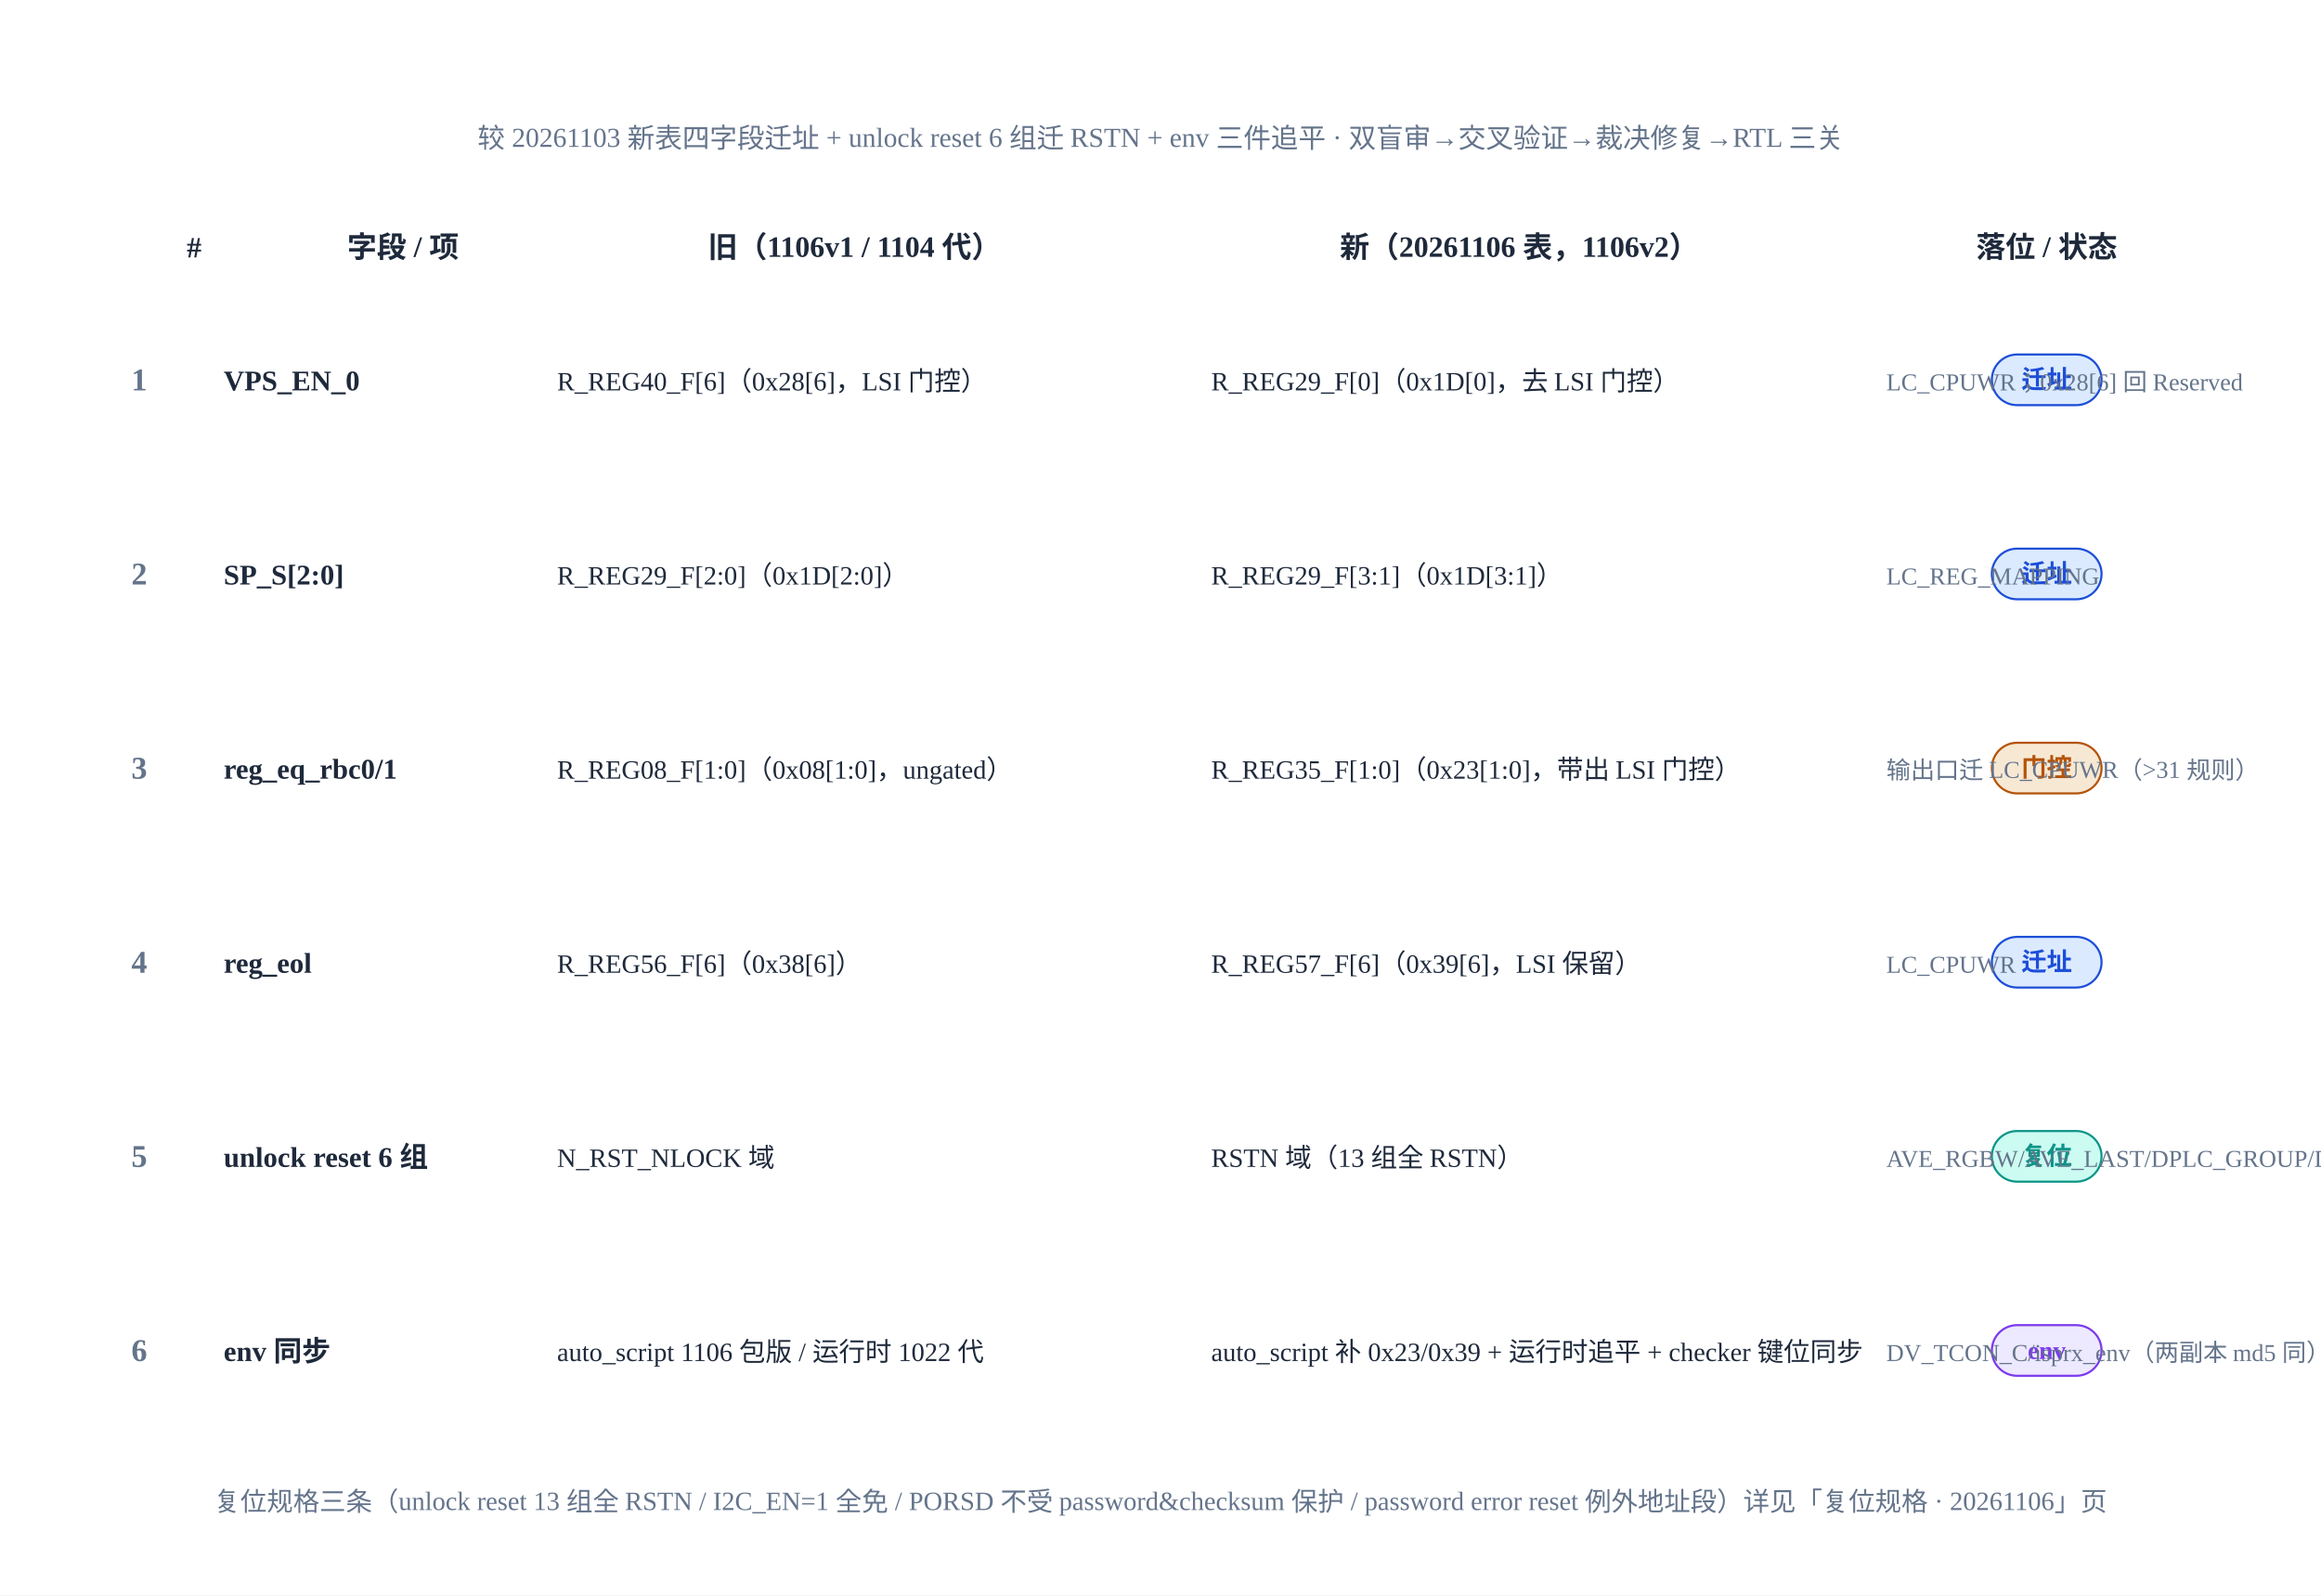
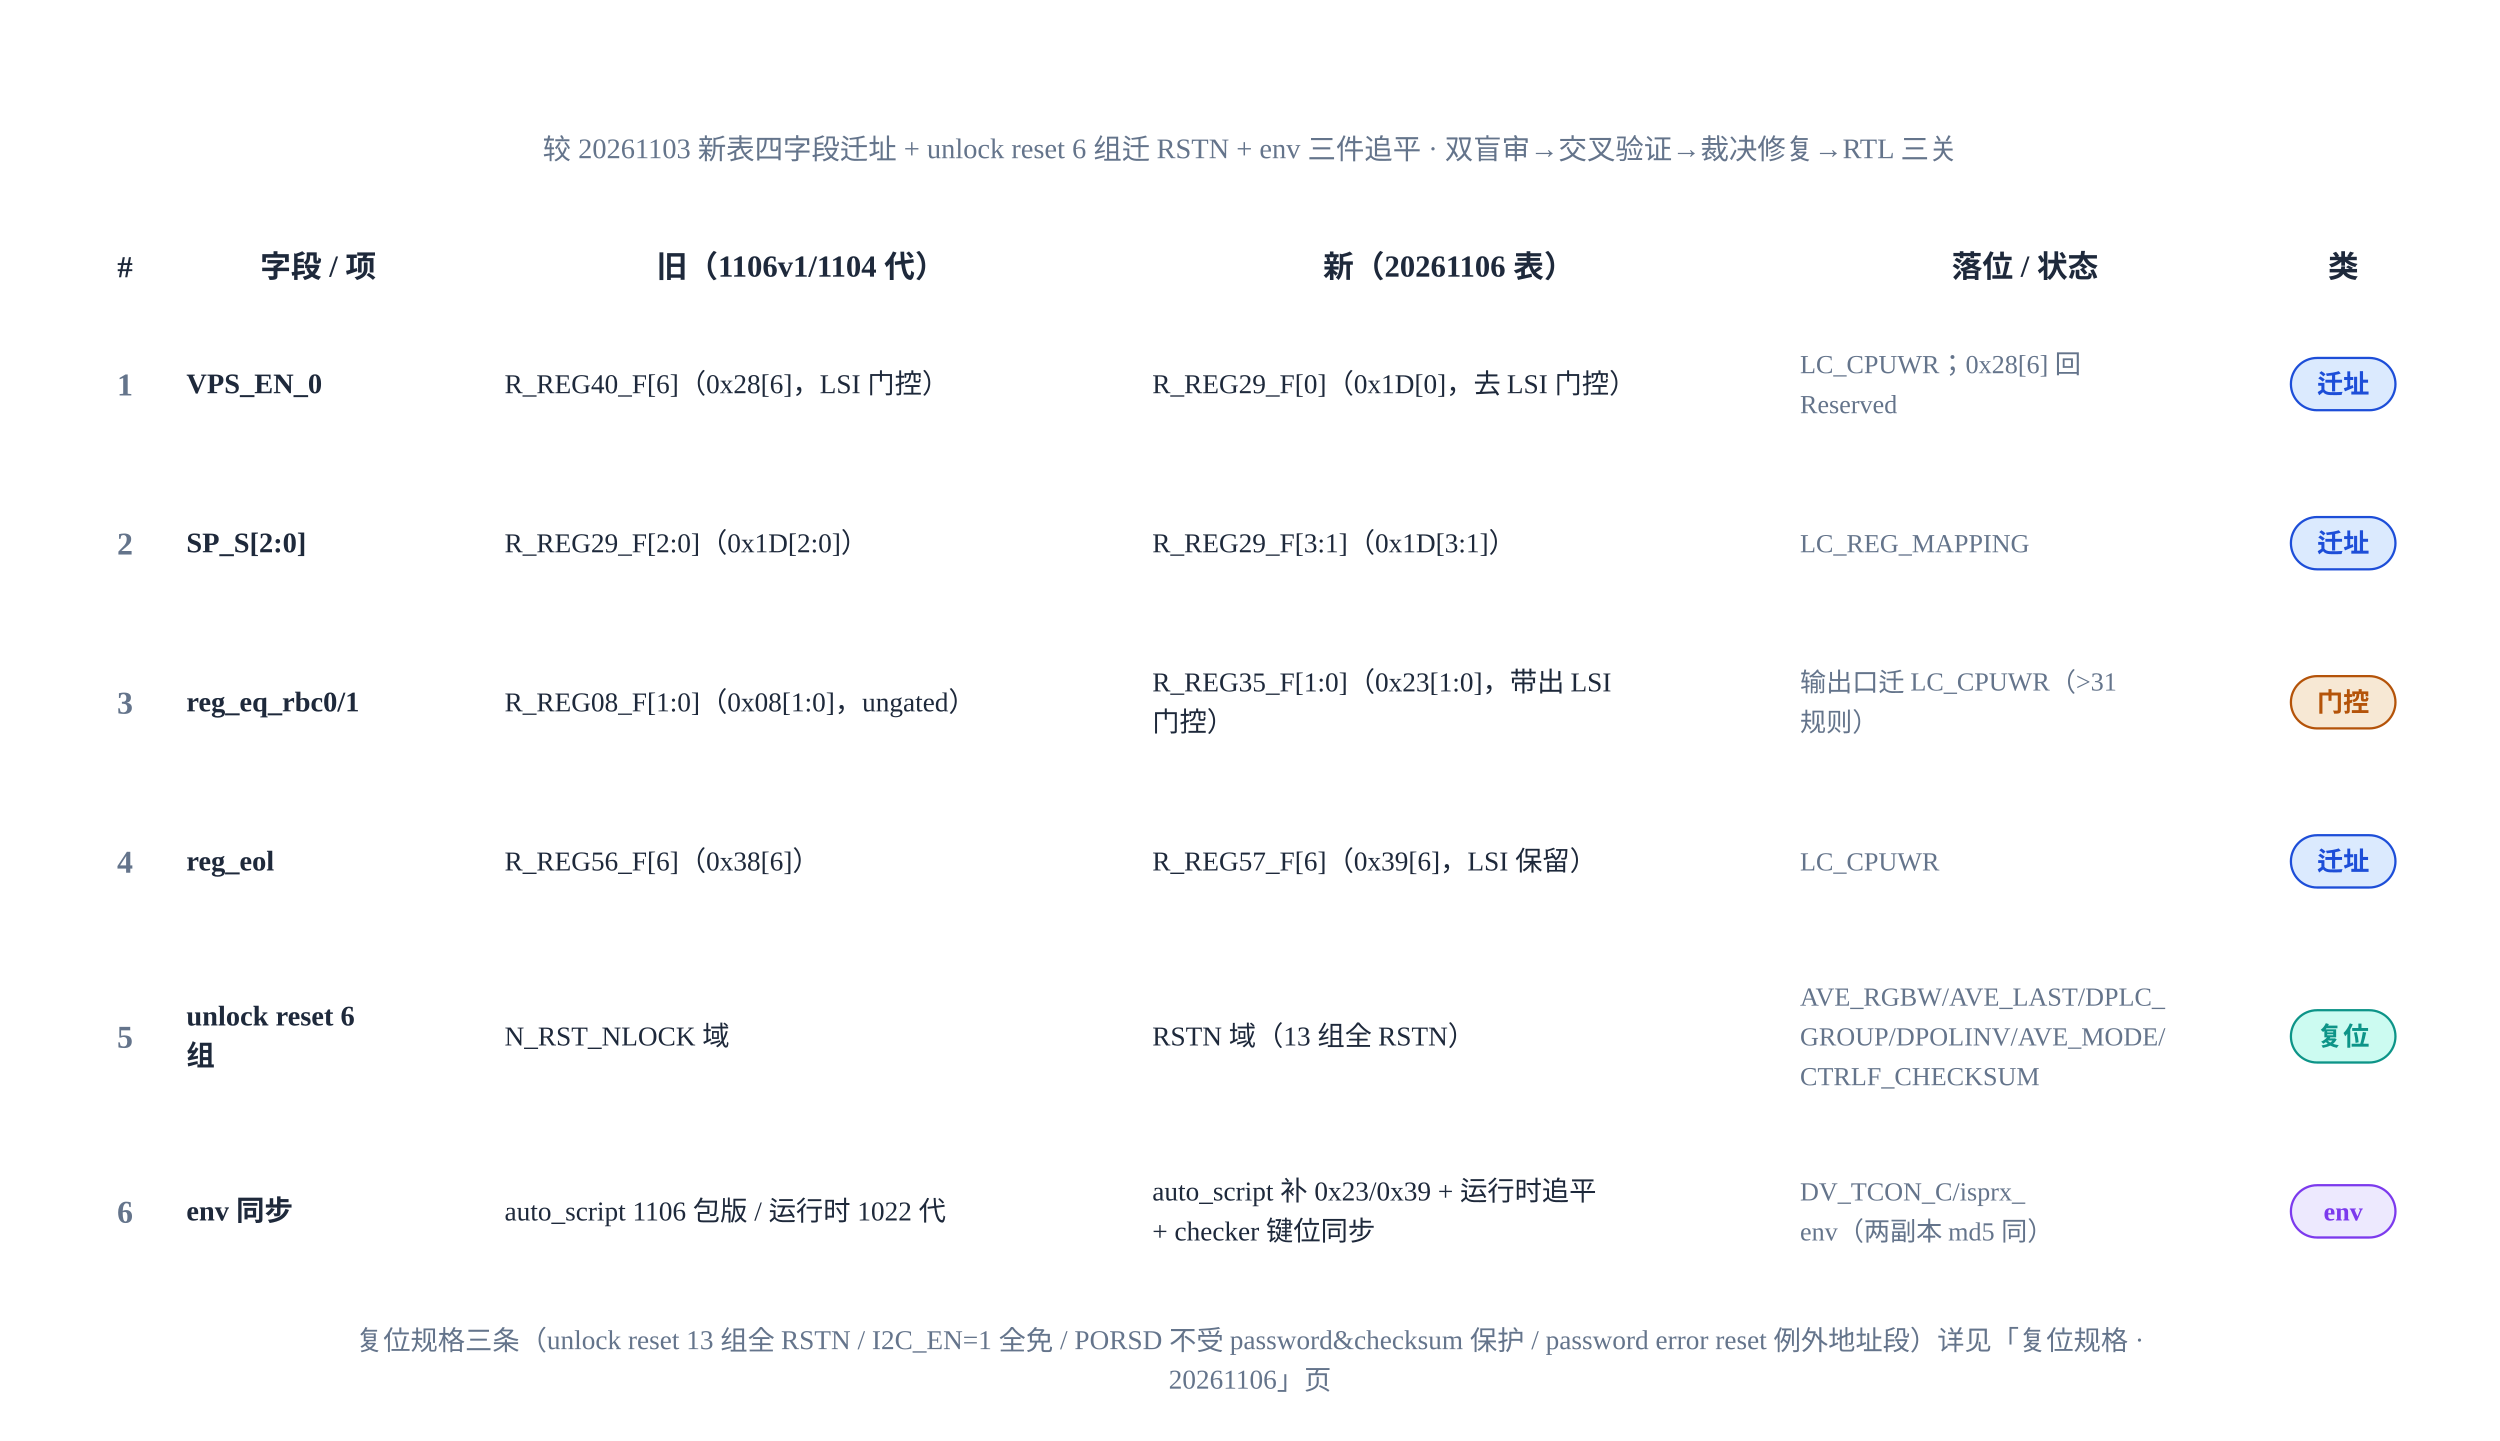
- <svg xmlns="http://www.w3.org/2000/svg" width="1100" height="756" viewBox="0 0 1100 756" style="background:#ffffff">
-   <rect width="1100" height="756" fill="#ffffff" />
+ <svg xmlns="http://www.w3.org/2000/svg" width="1100" height="634" viewBox="0 0 1100 634" style="background:#ffffff">
+   <rect width="1100" height="634" fill="#ffffff" />
  <text x="550.0" y="42" text-anchor="middle" class="title" font-size="22" font-weight="bold" fill="#1e293b">20261106 表 · 字段迁址 + 复位维度（1106v2）</text>
-   <text x="550.0" y="70" text-anchor="middle" font-size="13" fill="#64748b">较 20261103 新表四字段迁址 + unlock reset 6 组迁 RSTN + env 三件追平 · 双盲审→交叉验证→裁决修复→RTL 三关</text>
+   <text x="550.0" y="70" text-anchor="middle" font-size="12.5" fill="#64748b">较 20261103 新表四字段迁址 + unlock reset 6 组迁 RSTN + env 三件追平 · 双盲审→交叉验证→裁决修复→RTL 三关</text>
  <rect class="head" x="40" y="100" width="1020" height="34" fill="#f1f5f9" />
-   <text x="92.0" y="122" text-anchor="middle" font-size="14" font-weight="700" fill="#1e293b">#</text>
-   <text x="191.0" y="122" text-anchor="middle" font-size="14" font-weight="700" fill="#1e293b">字段 / 项</text>
-   <text x="405.0" y="122" text-anchor="middle" font-size="14" font-weight="700" fill="#1e293b">旧（1106v1 / 1104 代）</text>
-   <text x="720.0" y="122" text-anchor="middle" font-size="14" font-weight="700" fill="#1e293b">新（20261106 表，1106v2）</text>
-   <text x="970.0" y="122" text-anchor="middle" font-size="14" font-weight="700" fill="#1e293b">落位 / 状态</text>
-   <rect class="row" style="animation-delay:0.15s" x="40" y="134" width="1020" height="92" fill="#ffffff" stroke="#e2e8f0" stroke-width="1" />
-   <text x="66.0" y="185.0" text-anchor="middle" font-size="15" font-weight="700" fill="#64748b">1</text>
-   <text x="106" y="185.0" font-size="13.5" font-weight="600" fill="#1e293b">VPS_EN_0</text>
-   <text x="264" y="185.0" font-size="12.5" fill="#1e293b">R_REG40_F[6]（0x28[6]，LSI 门控）</text>
-   <text x="574" y="185.0" font-size="12.5" fill="#1e293b">R_REG29_F[0]（0x1D[0]，去 LSI 门控）</text>
-   <rect x="944.0" y="168.0" width="52" height="24" rx="12" fill="#dbeafe" stroke="#1d4ed8" stroke-width="1" />
-   <text x="970.0" y="184.0" text-anchor="middle" font-size="12" font-weight="700" fill="#1d4ed8">迁址</text>
-   <text x="894" y="185.0" font-size="11.5" fill="#64748b">LC_CPUWR；0x28[6] 回 Reserved</text>
-   <rect class="row" style="animation-delay:0.29s" x="40" y="226" width="1020" height="92" fill="#f8fafc" stroke="#e2e8f0" stroke-width="1" />
-   <text x="66.0" y="277.0" text-anchor="middle" font-size="15" font-weight="700" fill="#64748b">2</text>
-   <text x="106" y="277.0" font-size="13.5" font-weight="600" fill="#1e293b">SP_S[2:0]</text>
-   <text x="264" y="277.0" font-size="12.5" fill="#1e293b">R_REG29_F[2:0]（0x1D[2:0]）</text>
-   <text x="574" y="277.0" font-size="12.5" fill="#1e293b">R_REG29_F[3:1]（0x1D[3:1]）</text>
-   <rect x="944.0" y="260.0" width="52" height="24" rx="12" fill="#dbeafe" stroke="#1d4ed8" stroke-width="1" />
-   <text x="970.0" y="276.0" text-anchor="middle" font-size="12" font-weight="700" fill="#1d4ed8">迁址</text>
-   <text x="894" y="277.0" font-size="11.5" fill="#64748b">LC_REG_MAPPING</text>
-   <rect class="row" style="animation-delay:0.43s" x="40" y="318" width="1020" height="92" fill="#ffffff" stroke="#e2e8f0" stroke-width="1" />
-   <text x="66.0" y="369.0" text-anchor="middle" font-size="15" font-weight="700" fill="#64748b">3</text>
-   <text x="106" y="369.0" font-size="13.5" font-weight="600" fill="#1e293b">reg_eq_rbc0/1</text>
-   <text x="264" y="369.0" font-size="12.5" fill="#1e293b">R_REG08_F[1:0]（0x08[1:0]，ungated）</text>
-   <text x="574" y="369.0" font-size="12.5" fill="#1e293b">R_REG35_F[1:0]（0x23[1:0]，带出 LSI 门控）</text>
-   <rect x="944.0" y="352.0" width="52" height="24" rx="12" fill="#f7e8d4" stroke="#b45309" stroke-width="1" />
-   <text x="970.0" y="368.0" text-anchor="middle" font-size="12" font-weight="700" fill="#b45309">门控</text>
-   <text x="894" y="369.0" font-size="11.5" fill="#64748b">输出口迁 LC_CPUWR（&gt;31 规则）</text>
-   <rect class="row" style="animation-delay:0.57s" x="40" y="410" width="1020" height="92" fill="#f8fafc" stroke="#e2e8f0" stroke-width="1" />
-   <text x="66.0" y="461.0" text-anchor="middle" font-size="15" font-weight="700" fill="#64748b">4</text>
-   <text x="106" y="461.0" font-size="13.5" font-weight="600" fill="#1e293b">reg_eol</text>
-   <text x="264" y="461.0" font-size="12.5" fill="#1e293b">R_REG56_F[6]（0x38[6]）</text>
-   <text x="574" y="461.0" font-size="12.5" fill="#1e293b">R_REG57_F[6]（0x39[6]，LSI 保留）</text>
-   <rect x="944.0" y="444.0" width="52" height="24" rx="12" fill="#dbeafe" stroke="#1d4ed8" stroke-width="1" />
-   <text x="970.0" y="460.0" text-anchor="middle" font-size="12" font-weight="700" fill="#1d4ed8">迁址</text>
-   <text x="894" y="461.0" font-size="11.5" fill="#64748b">LC_CPUWR</text>
-   <rect class="row" style="animation-delay:0.71s" x="40" y="502" width="1020" height="92" fill="#ffffff" stroke="#e2e8f0" stroke-width="1" />
-   <text x="66.0" y="553.0" text-anchor="middle" font-size="15" font-weight="700" fill="#64748b">5</text>
-   <text x="106" y="553.0" font-size="13.5" font-weight="600" fill="#1e293b">unlock reset 6 组</text>
-   <text x="264" y="553.0" font-size="12.5" fill="#1e293b">N_RST_NLOCK 域</text>
-   <text x="574" y="553.0" font-size="12.5" fill="#1e293b">RSTN 域（13 组全 RSTN）</text>
-   <rect x="944.0" y="536.0" width="52" height="24" rx="12" fill="#ccfbf1" stroke="#0d9488" stroke-width="1" />
-   <text x="970.0" y="552.0" text-anchor="middle" font-size="12" font-weight="700" fill="#0d9488">复位</text>
-   <text x="894" y="553.0" font-size="11.5" fill="#64748b">AVE_RGBW/AVE_LAST/DPLC_GROUP/DPOLINV/AVE_MODE/CTRLF_CHECKSUM</text>
-   <rect class="row" style="animation-delay:0.85s" x="40" y="594" width="1020" height="92" fill="#f8fafc" stroke="#e2e8f0" stroke-width="1" />
-   <text x="66.0" y="645.0" text-anchor="middle" font-size="15" font-weight="700" fill="#64748b">6</text>
-   <text x="106" y="645.0" font-size="13.5" font-weight="600" fill="#1e293b">env 同步</text>
-   <text x="264" y="645.0" font-size="12.5" fill="#1e293b">auto_script 1106 包版 / 运行时 1022 代</text>
-   <text x="574" y="645.0" font-size="12.5" fill="#1e293b">auto_script 补 0x23/0x39 + 运行时追平 + checker 键位同步</text>
-   <rect x="944.0" y="628.0" width="52" height="24" rx="12" fill="#ede9fe" stroke="#7c3aed" stroke-width="1" />
-   <text x="970.0" y="644.0" text-anchor="middle" font-size="12" font-weight="700" fill="#7c3aed">env</text>
-   <text x="894" y="645.0" font-size="11.5" fill="#64748b">DV_TCON_C/isprx_env（两副本 md5 同）</text>
-   <text x="550.0" y="716" text-anchor="middle" font-size="12.5" fill="#64748b">复位规格三条（unlock reset 13 组全 RSTN / I2C_EN=1 全免 / PORSD 不受 password&amp;checksum 保护 / password error reset 例外地址段）详见「复位规格 · 20261106」页</text>
+   <text x="55.0" y="122" text-anchor="middle" font-size="13.5" font-weight="700" fill="#1e293b">#</text>
+   <text x="140.0" y="122" text-anchor="middle" font-size="13.5" font-weight="700" fill="#1e293b">字段 / 项</text>
+   <text x="352.5" y="122" text-anchor="middle" font-size="13.5" font-weight="700" fill="#1e293b">旧（1106v1/1104 代）</text>
+   <text x="637.5" y="122" text-anchor="middle" font-size="13.5" font-weight="700" fill="#1e293b">新（20261106 表）</text>
+   <text x="891.0" y="122" text-anchor="middle" font-size="13.5" font-weight="700" fill="#1e293b">落位 / 状态</text>
+   <text x="1031.0" y="122" text-anchor="middle" font-size="13.5" font-weight="700" fill="#1e293b">类</text>
+   <rect class="row" style="animation-delay:0.15s" x="40" y="134" width="1020" height="70" fill="#ffffff" stroke="#e2e8f0" stroke-width="1" />
+   <text x="55.0" y="174.0" text-anchor="middle" font-size="14" font-weight="700" fill="#64748b">1</text>
+   <text x="82" y="173.0" font-size="12.5" fill="#1e293b" font-weight="600">VPS_EN_0</text>
+   <text x="222" y="173.0" font-size="12" fill="#1e293b">R_REG40_F[6]（0x28[6]，LSI 门控）</text>
+   <text x="507" y="173.0" font-size="12" fill="#1e293b">R_REG29_F[0]（0x1D[0]，去 LSI 门控）</text>
+   <text x="792" y="164.2" font-size="11.5" fill="#64748b">LC_CPUWR；0x28[6] 回</text>
+   <text x="792" y="181.8" font-size="11.5" fill="#64748b">Reserved</text>
+   <rect x="1008.0" y="157.5" width="46" height="23" rx="11.5" fill="#dbeafe" stroke="#1d4ed8" stroke-width="1" />
+   <text x="1031.0" y="173.0" text-anchor="middle" font-size="11.5" font-weight="700" fill="#1d4ed8">迁址</text>
+   <rect class="row" style="animation-delay:0.29s" x="40" y="204" width="1020" height="70" fill="#f8fafc" stroke="#e2e8f0" stroke-width="1" />
+   <text x="55.0" y="244.0" text-anchor="middle" font-size="14" font-weight="700" fill="#64748b">2</text>
+   <text x="82" y="243.0" font-size="12.5" fill="#1e293b" font-weight="600">SP_S[2:0]</text>
+   <text x="222" y="243.0" font-size="12" fill="#1e293b">R_REG29_F[2:0]（0x1D[2:0]）</text>
+   <text x="507" y="243.0" font-size="12" fill="#1e293b">R_REG29_F[3:1]（0x1D[3:1]）</text>
+   <text x="792" y="243.0" font-size="11.5" fill="#64748b">LC_REG_MAPPING</text>
+   <rect x="1008.0" y="227.5" width="46" height="23" rx="11.5" fill="#dbeafe" stroke="#1d4ed8" stroke-width="1" />
+   <text x="1031.0" y="243.0" text-anchor="middle" font-size="11.5" font-weight="700" fill="#1d4ed8">迁址</text>
+   <rect class="row" style="animation-delay:0.43s" x="40" y="274" width="1020" height="70" fill="#ffffff" stroke="#e2e8f0" stroke-width="1" />
+   <text x="55.0" y="314.0" text-anchor="middle" font-size="14" font-weight="700" fill="#64748b">3</text>
+   <text x="82" y="313.0" font-size="12.5" fill="#1e293b" font-weight="600">reg_eq_rbc0/1</text>
+   <text x="222" y="313.0" font-size="12" fill="#1e293b">R_REG08_F[1:0]（0x08[1:0]，ungated）</text>
+   <text x="507" y="304.2" font-size="12" fill="#1e293b">R_REG35_F[1:0]（0x23[1:0]，带出 LSI</text>
+   <text x="507" y="321.8" font-size="12" fill="#1e293b">门控）</text>
+   <text x="792" y="304.2" font-size="11.5" fill="#64748b">输出口迁 LC_CPUWR（&gt;31</text>
+   <text x="792" y="321.8" font-size="11.5" fill="#64748b">规则）</text>
+   <rect x="1008.0" y="297.5" width="46" height="23" rx="11.5" fill="#f7e8d4" stroke="#b45309" stroke-width="1" />
+   <text x="1031.0" y="313.0" text-anchor="middle" font-size="11.5" font-weight="700" fill="#b45309">门控</text>
+   <rect class="row" style="animation-delay:0.57s" x="40" y="344" width="1020" height="70" fill="#f8fafc" stroke="#e2e8f0" stroke-width="1" />
+   <text x="55.0" y="384.0" text-anchor="middle" font-size="14" font-weight="700" fill="#64748b">4</text>
+   <text x="82" y="383.0" font-size="12.5" fill="#1e293b" font-weight="600">reg_eol</text>
+   <text x="222" y="383.0" font-size="12" fill="#1e293b">R_REG56_F[6]（0x38[6]）</text>
+   <text x="507" y="383.0" font-size="12" fill="#1e293b">R_REG57_F[6]（0x39[6]，LSI 保留）</text>
+   <text x="792" y="383.0" font-size="11.5" fill="#64748b">LC_CPUWR</text>
+   <rect x="1008.0" y="367.5" width="46" height="23" rx="11.5" fill="#dbeafe" stroke="#1d4ed8" stroke-width="1" />
+   <text x="1031.0" y="383.0" text-anchor="middle" font-size="11.5" font-weight="700" fill="#1d4ed8">迁址</text>
+   <rect class="row" style="animation-delay:0.71s" x="40" y="414" width="1020" height="84" fill="#ffffff" stroke="#e2e8f0" stroke-width="1" />
+   <text x="55.0" y="461.0" text-anchor="middle" font-size="14" font-weight="700" fill="#64748b">5</text>
+   <text x="82" y="451.2" font-size="12.5" fill="#1e293b" font-weight="600">unlock reset 6</text>
+   <text x="82" y="468.8" font-size="12.5" fill="#1e293b" font-weight="600">组</text>
+   <text x="222" y="460.0" font-size="12" fill="#1e293b">N_RST_NLOCK 域</text>
+   <text x="507" y="460.0" font-size="12" fill="#1e293b">RSTN 域（13 组全 RSTN）</text>
+   <text x="792" y="442.5" font-size="11.5" fill="#64748b">AVE_RGBW/AVE_LAST/DPLC_</text>
+   <text x="792" y="460.0" font-size="11.5" fill="#64748b">GROUP/DPOLINV/AVE_MODE/</text>
+   <text x="792" y="477.5" font-size="11.5" fill="#64748b">CTRLF_CHECKSUM</text>
+   <rect x="1008.0" y="444.5" width="46" height="23" rx="11.5" fill="#ccfbf1" stroke="#0d9488" stroke-width="1" />
+   <text x="1031.0" y="460.0" text-anchor="middle" font-size="11.5" font-weight="700" fill="#0d9488">复位</text>
+   <rect class="row" style="animation-delay:0.85s" x="40" y="498" width="1020" height="70" fill="#f8fafc" stroke="#e2e8f0" stroke-width="1" />
+   <text x="55.0" y="538.0" text-anchor="middle" font-size="14" font-weight="700" fill="#64748b">6</text>
+   <text x="82" y="537.0" font-size="12.5" fill="#1e293b" font-weight="600">env 同步</text>
+   <text x="222" y="537.0" font-size="12" fill="#1e293b">auto_script 1106 包版 / 运行时 1022 代</text>
+   <text x="507" y="528.2" font-size="12" fill="#1e293b">auto_script 补 0x23/0x39 + 运行时追平</text>
+   <text x="507" y="545.8" font-size="12" fill="#1e293b">+ checker 键位同步</text>
+   <text x="792" y="528.2" font-size="11.5" fill="#64748b">DV_TCON_C/isprx_</text>
+   <text x="792" y="545.8" font-size="11.5" fill="#64748b">env（两副本 md5 同）</text>
+   <rect x="1008.0" y="521.5" width="46" height="23" rx="11.5" fill="#ede9fe" stroke="#7c3aed" stroke-width="1" />
+   <text x="1031.0" y="537.0" text-anchor="middle" font-size="11.5" font-weight="700" fill="#7c3aed">env</text>
+   <text x="550.0" y="594" text-anchor="middle" font-size="12" fill="#64748b">复位规格三条（unlock reset 13 组全 RSTN / I2C_EN=1 全免 / PORSD 不受 password&amp;checksum 保护 / password error reset 例外地址段）详见「复位规格 ·</text>
+   <text x="550.0" y="611" text-anchor="middle" font-size="12" fill="#64748b">20261106」页</text>
  <style>
.title, .head { opacity:0; animation: fadeIn .4s ease forwards; }
.row { opacity:0; animation: rowIn .35s cubic-bezier(.22,.7,.3,1) forwards; }
@keyframes fadeIn { from { opacity:0; } to { opacity:1; } }
@keyframes rowIn { from { opacity:0; transform:translateY(6px); } to { opacity:1; transform:none; } }
@media (prefers-reduced-motion:reduce) { *{animation:none!important} .title,.head,.row{opacity:1!important} }
</style>
</svg>
